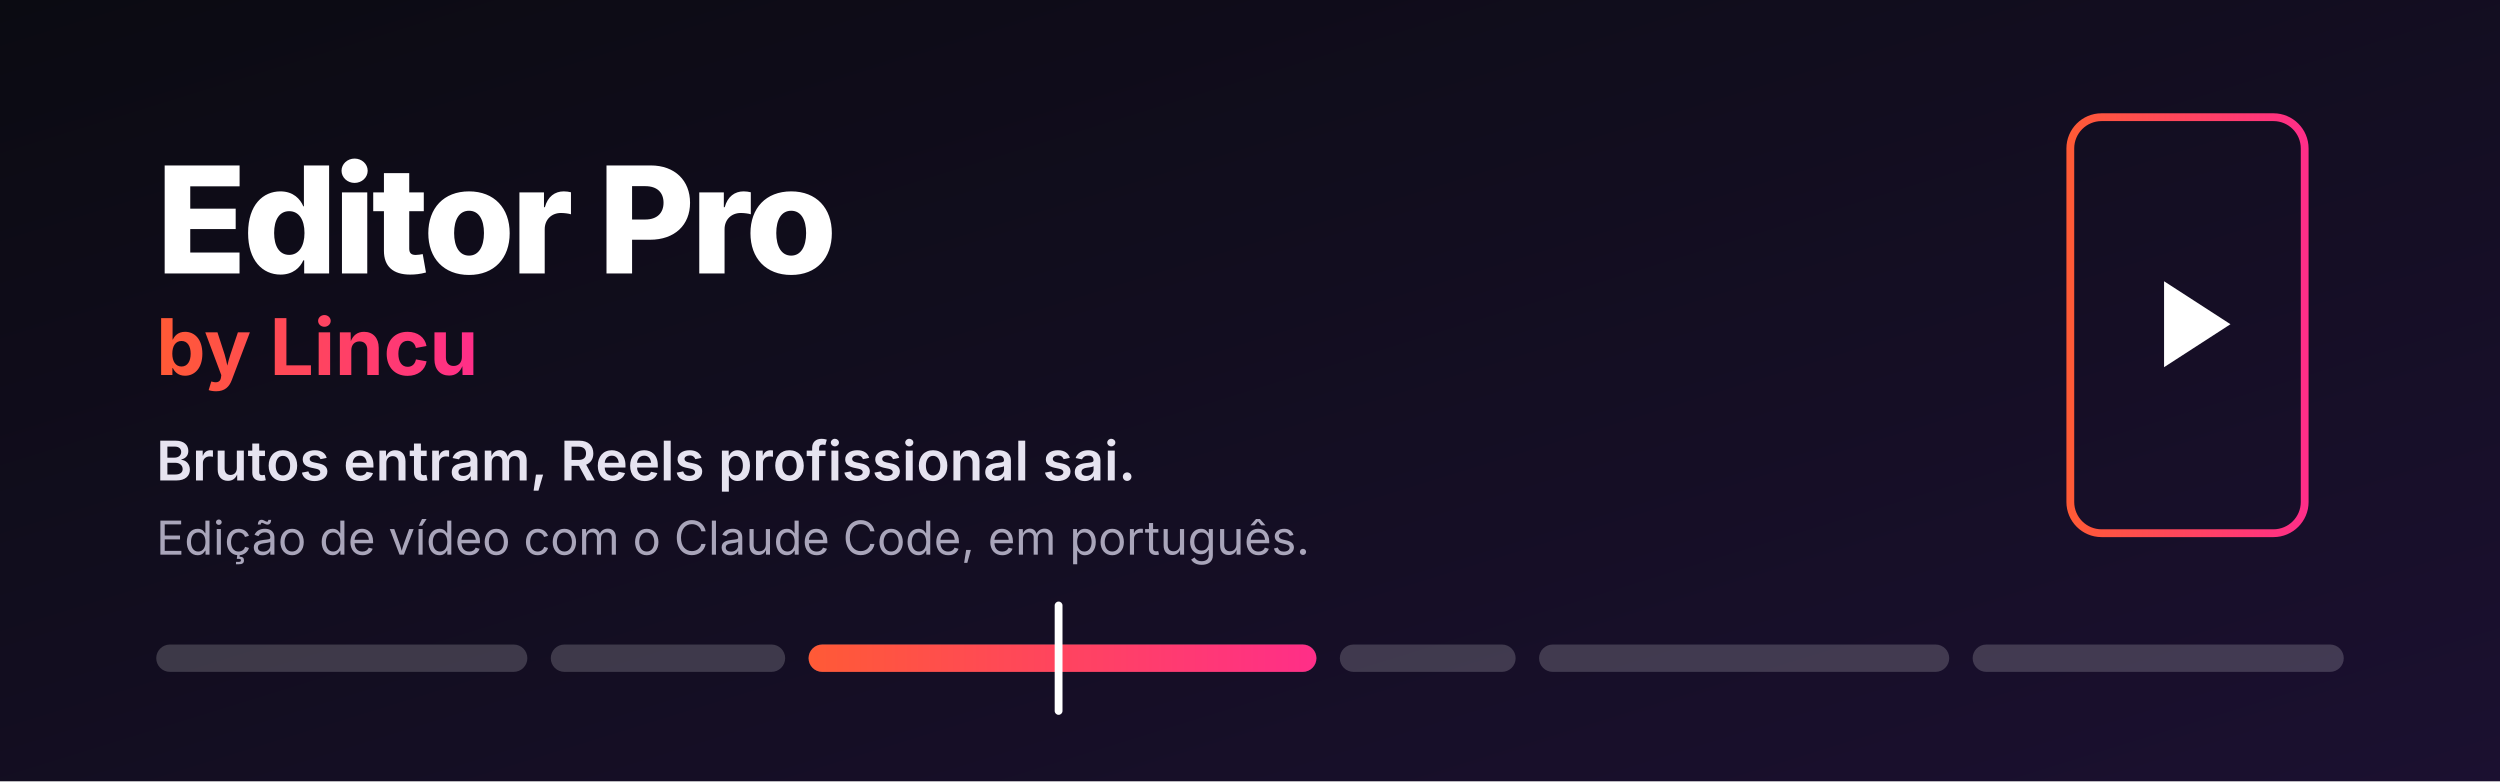
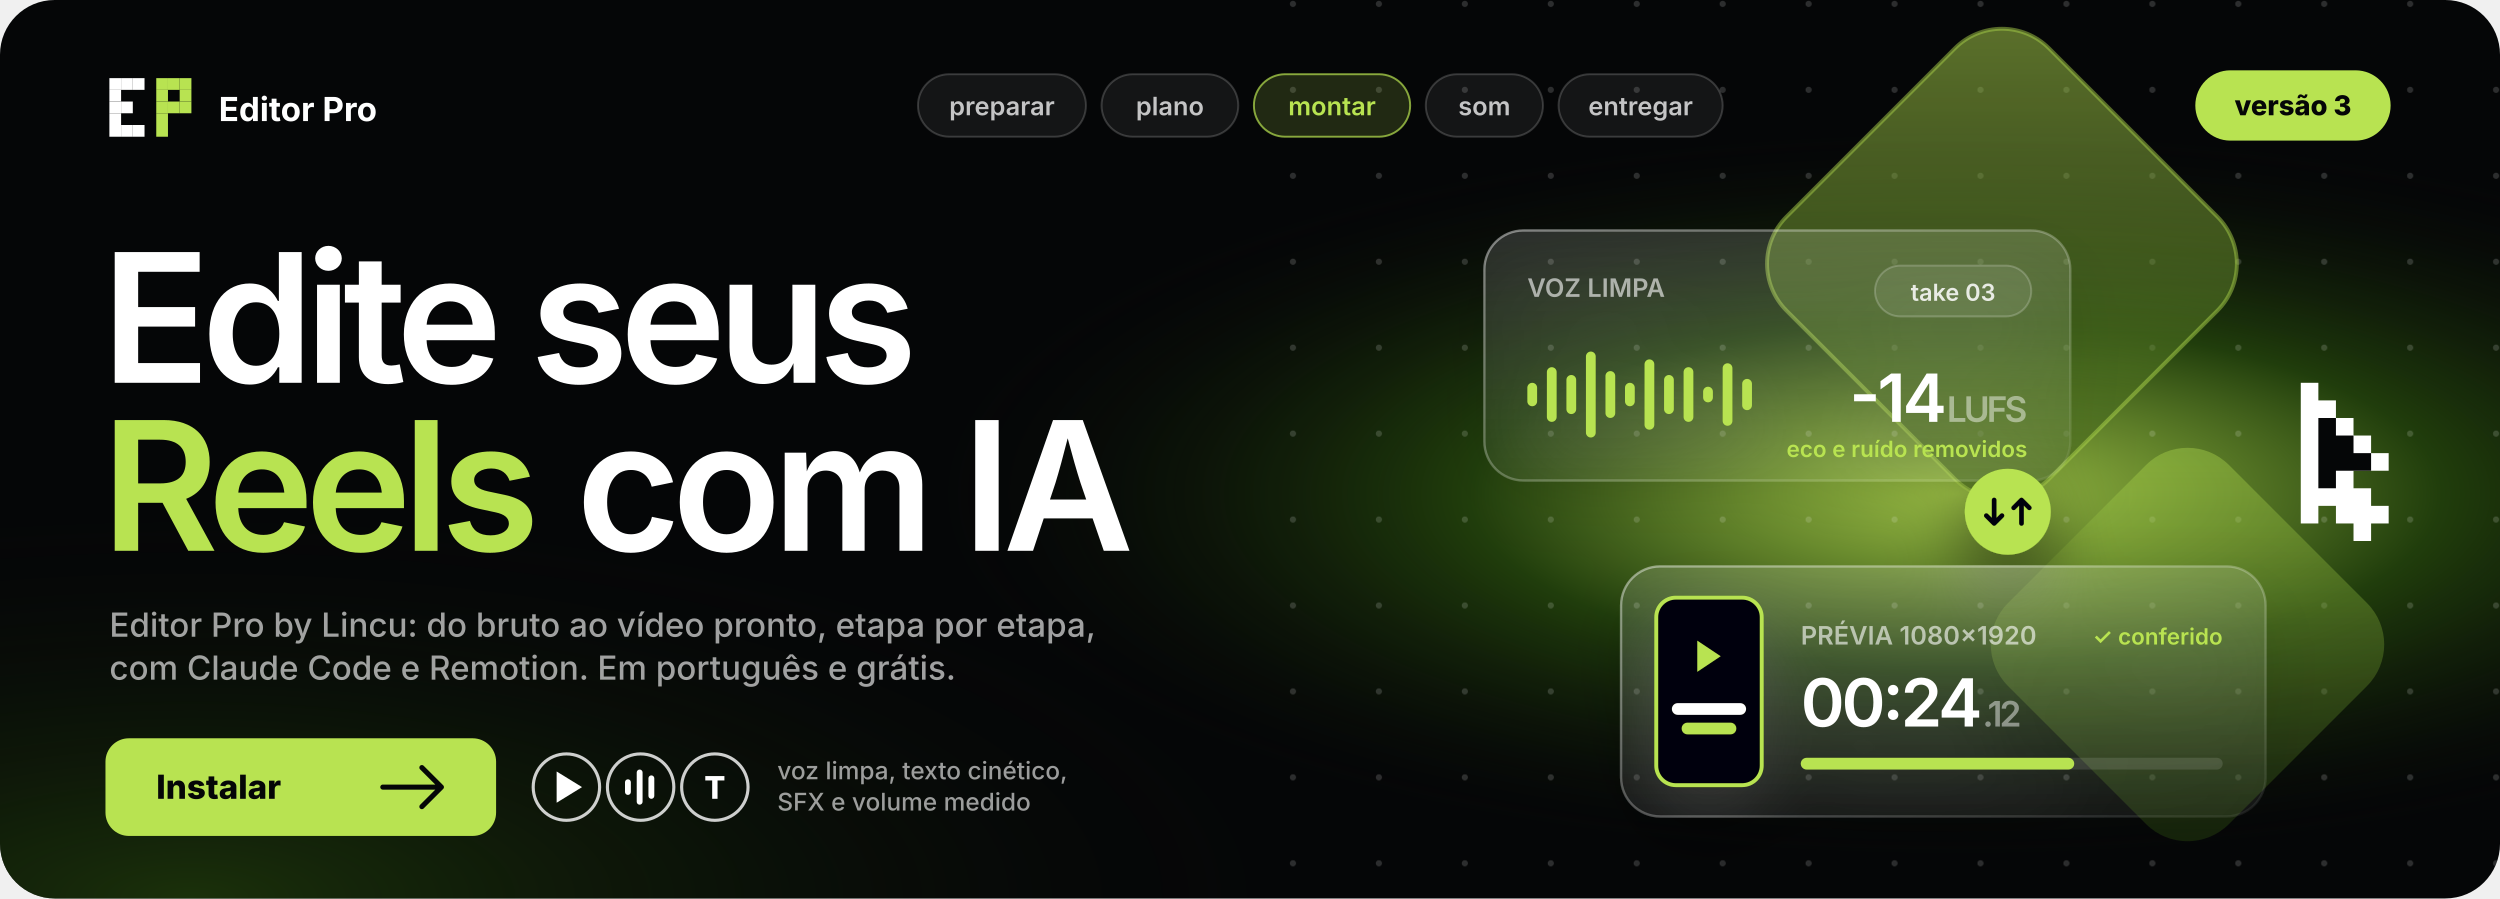
- <svg xmlns="http://www.w3.org/2000/svg" width="1280" height="400" viewBox="0 0 1280 400" role="img" aria-label="Editor Pro by Lincu">
+ <svg xmlns="http://www.w3.org/2000/svg" width="1280" height="460" viewBox="0 0 1280 460" role="img" aria-label="Editor Pro by Lincu">
  <defs>
-     <linearGradient id="bg" x1="0" y1="0" x2="1" y2="1">
-       <stop offset="0" stop-color="#0B0B12" />
-       <stop offset="1" stop-color="#1B1030" />
+     <radialGradient id="glow" cx="0.78" cy="0.55" r="0.55">
+       <stop offset="0" stop-color="#B8E351" stop-opacity="0.85" />
+       <stop offset="0.35" stop-color="#23430C" stop-opacity="0.9" />
+       <stop offset="0.75" stop-color="#050607" stop-opacity="0" />
+     </radialGradient>
+     <radialGradient id="glow2" cx="0.08" cy="1" r="0.45">
+       <stop offset="0" stop-color="#23430C" stop-opacity="0.7" />
+       <stop offset="1" stop-color="#050607" stop-opacity="0" />
+     </radialGradient>
+     <linearGradient id="vidro" x1="0" y1="0" x2="0" y2="1">
+       <stop offset="0" stop-color="#FFFFFF" stop-opacity="0.14" />
+       <stop offset="1" stop-color="#FFFFFF" stop-opacity="0.04" />
    </linearGradient>
-     <linearGradient id="acc" x1="0" y1="0" x2="1" y2="0">
-       <stop offset="0" stop-color="#FF5A36" />
-       <stop offset="1" stop-color="#FF2E88" />
+     <linearGradient id="borda" x1="0" y1="0" x2="1" y2="1">
+       <stop offset="0" stop-color="#FFFFFF" stop-opacity="0.45" />
+       <stop offset="1" stop-color="#FFFFFF" stop-opacity="0.06" />
    </linearGradient>
+     <linearGradient id="cubo" x1="0" y1="0" x2="1" y2="1">
+       <stop offset="0" stop-color="#B8E351" />
+       <stop offset="1" stop-color="#23430C" />
+     </linearGradient>
+     <filter id="desfoque" x="-50%" y="-50%" width="200%" height="200%">
+       <feGaussianBlur stdDeviation="22" />
+     </filter>
+     <filter id="sombra" x="-20%" y="-20%" width="140%" height="160%">
+       <feDropShadow dx="0" dy="18" stdDeviation="18" flood-color="#000000" flood-opacity="0.55" />
+     </filter>
+     <pattern id="pontos" width="44" height="44" patternUnits="userSpaceOnUse">
+       <circle cx="2" cy="2" r="1.6" fill="#FFFFFF" fill-opacity="0.16" />
+     </pattern>
+     <clipPath id="quadro">
+       <rect width="1280" height="460" rx="28" />
+     </clipPath>
  </defs>
-   <rect width="1280" height="400" fill="url(#bg)" />
-   <g opacity="0.18" fill="#FFFFFF">
-     <rect x="80" y="330" width="190" height="14" rx="7" />
-     <rect x="282" y="330" width="120" height="14" rx="7" />
-     <rect x="414" y="330" width="260" height="14" rx="7" />
-     <rect x="686" y="330" width="90" height="14" rx="7" />
-     <rect x="788" y="330" width="210" height="14" rx="7" />
-     <rect x="1010" y="330" width="190" height="14" rx="7" />
+   <g clip-path="url(#quadro)">
+     <rect width="1280" height="460" fill="#050607" />
+     <rect width="1280" height="460" fill="url(#glow2)" />
+     <rect width="1280" height="460" fill="url(#glow)" />
+     <rect x="640" y="0" width="640" height="460" fill="url(#pontos)" />
+     <g opacity="0.9">
+       <rect x="930" y="40" width="190" height="190" rx="34" fill="url(#cubo)" transform="rotate(45 1025 135)" opacity="0.55" />
+       <rect x="1040" y="250" width="160" height="160" rx="30" fill="url(#cubo)" transform="rotate(45 1120 330)" opacity="0.45" />
+       <rect x="930" y="40" width="190" height="190" rx="34" fill="none" stroke="#B8E351" stroke-opacity="0.5" stroke-width="2" transform="rotate(45 1025 135)" />
+     </g>
+     <g font-family="Inter, 'Segoe UI', Helvetica, Arial, sans-serif">
+       <g transform="translate(56 40)" fill="#FFFFFF">
+         <rect x="0" y="0" width="6" height="6" />
+         <rect x="6" y="0" width="6" height="6" />
+         <rect x="12" y="0" width="6" height="6" />
+         <rect x="0" y="6" width="6" height="6" />
+         <rect x="0" y="12" width="6" height="6" />
+         <rect x="6" y="12" width="6" height="6" />
+         <rect x="0" y="18" width="6" height="6" />
+         <rect x="0" y="24" width="6" height="6" />
+         <rect x="6" y="24" width="6" height="6" />
+         <rect x="12" y="24" width="6" height="6" />
+         <rect x="24" y="0" width="6" height="6" fill="#B8E351" />
+         <rect x="30" y="0" width="6" height="6" fill="#B8E351" />
+         <rect x="36" y="0" width="6" height="6" fill="#B8E351" />
+         <rect x="24" y="6" width="6" height="6" fill="#B8E351" />
+         <rect x="36" y="6" width="6" height="6" fill="#B8E351" />
+         <rect x="24" y="12" width="6" height="6" fill="#B8E351" />
+         <rect x="30" y="12" width="6" height="6" fill="#B8E351" />
+         <rect x="36" y="12" width="6" height="6" fill="#B8E351" />
+         <rect x="24" y="18" width="6" height="6" fill="#B8E351" />
+         <rect x="24" y="24" width="6" height="6" fill="#B8E351" />
+       </g>
+       <text x="112" y="62" fill="#FFFFFF" font-size="17" font-weight="700">Editor Pro</text>
+       <g font-size="13" font-weight="600" fill="#FFFFFF" fill-opacity="0.75" text-anchor="middle">
+         <rect x="470" y="38" width="86" height="32" rx="16" fill="#FFFFFF" fill-opacity="0.06" stroke="#FFFFFF" stroke-opacity="0.18" />
+         <text x="513" y="59">preparar</text>
+         <rect x="564" y="38" width="70" height="32" rx="16" fill="#FFFFFF" fill-opacity="0.06" stroke="#FFFFFF" stroke-opacity="0.18" />
+         <text x="599" y="59">plano</text>
+         <rect x="642" y="38" width="80" height="32" rx="16" fill="#B8E351" fill-opacity="0.16" stroke="#B8E351" stroke-opacity="0.7" />
+         <text x="682" y="59" fill="#B8E351" fill-opacity="1">montar</text>
+         <rect x="730" y="38" width="60" height="32" rx="16" fill="#FFFFFF" fill-opacity="0.06" stroke="#FFFFFF" stroke-opacity="0.18" />
+         <text x="760" y="59">som</text>
+         <rect x="798" y="38" width="84" height="32" rx="16" fill="#FFFFFF" fill-opacity="0.06" stroke="#FFFFFF" stroke-opacity="0.18" />
+         <text x="840" y="59">entregar</text>
+       </g>
+       <rect x="1124" y="36" width="100" height="36" rx="18" fill="#B8E351" />
+       <text x="1174" y="59" text-anchor="middle" fill="#050607" font-size="14" font-weight="800">versão 3</text>
+     </g>
+     <g font-family="Inter, 'Segoe UI', Helvetica, Arial, sans-serif">
+       <text x="52" y="196" fill="#FFFFFF" font-size="92" font-weight="600" letter-spacing="-4.5">Edite seus</text>
+       <text x="52" y="282" fill="#B8E351" font-size="92" font-weight="600" letter-spacing="-4.5">Reels <tspan fill="#FFFFFF">com IA</tspan>
+       </text>
+       <text x="56" y="326" fill="#FFFFFF" fill-opacity="0.62" font-size="17" font-weight="500">Editor Pro by Lincu: do bruto ao vídeo pronto, etapa por etapa,</text>
+       <text x="56" y="348" fill="#FFFFFF" fill-opacity="0.62" font-size="17" font-weight="500">com Claude Code e Remotion. Em português e grátis.</text>
+       <rect x="54" y="378" width="200" height="50" rx="12" fill="#B8E351" />
+       <text x="80" y="409" fill="#050607" font-size="17" font-weight="800">Instalar</text>
+       <path d="M196 403 H226 M216 393 L226 403 L216 413" stroke="#050607" stroke-width="2.6" fill="none" stroke-linecap="round" stroke-linejoin="round" />
+       <g fill="none" stroke="#FFFFFF" stroke-opacity="0.8" stroke-width="1.6">
+         <circle cx="290" cy="403" r="17" />
+         <circle cx="328" cy="403" r="17" />
+         <circle cx="366" cy="403" r="17" />
+       </g>
+       <path d="M285 395 L298 403 L285 411 Z" fill="#FFFFFF" />
+       <g fill="#FFFFFF">
+         <rect x="320" y="399" width="3" height="8" rx="1.5" />
+         <rect x="326" y="394" width="3" height="18" rx="1.5" />
+         <rect x="332" y="397" width="3" height="12" rx="1.5" />
+       </g>
+       <text x="366" y="409" text-anchor="middle" fill="#FFFFFF" font-size="16" font-weight="800">T</text>
+       <text x="398" y="399" fill="#FFFFFF" fill-opacity="0.6" font-size="12.5" font-weight="500">voz limpa, texto cinético,</text>
+       <text x="398" y="415" fill="#FFFFFF" fill-opacity="0.6" font-size="12.5" font-weight="500">SFX e volume medido</text>
+     </g>
+     <g font-family="Inter, 'Segoe UI', Helvetica, Arial, sans-serif" filter="url(#sombra)">
+       <g transform="translate(760 118)">
+         <rect width="300" height="128" rx="20" fill="url(#vidro)" stroke="url(#borda)" stroke-width="1.2" />
+         <text x="22" y="34" fill="#FFFFFF" fill-opacity="0.6" font-size="13" font-weight="600">VOZ LIMPA</text>
+         <rect x="200" y="18" width="80" height="26" rx="13" fill="#FFFFFF" fill-opacity="0.08" stroke="#FFFFFF" stroke-opacity="0.2" />
+         <text x="240" y="36" text-anchor="middle" fill="#FFFFFF" fill-opacity="0.85" font-size="12" font-weight="600">take 03</text>
+         <g fill="#B8E351">
+           <rect x="22" y="78" width="5" height="12" rx="2.5" />
+           <rect x="32" y="70" width="5" height="28" rx="2.5" />
+           <rect x="42" y="74" width="5" height="20" rx="2.5" />
+           <rect x="52" y="62" width="5" height="44" rx="2.5" />
+           <rect x="62" y="72" width="5" height="24" rx="2.5" />
+           <rect x="72" y="78" width="5" height="12" rx="2.5" />
+           <rect x="82" y="66" width="5" height="36" rx="2.5" />
+           <rect x="92" y="74" width="5" height="20" rx="2.5" />
+           <rect x="102" y="70" width="5" height="28" rx="2.5" />
+           <rect x="112" y="80" width="5" height="8" rx="2.5" />
+           <rect x="122" y="68" width="5" height="32" rx="2.5" />
+           <rect x="132" y="76" width="5" height="16" rx="2.5" />
+         </g>
+         <text x="278" y="98" text-anchor="end" fill="#FFFFFF" font-size="34" font-weight="600" letter-spacing="-1.5">-14<tspan fill="#FFFFFF" fill-opacity="0.45" font-size="18"> LUFS</tspan>
+         </text>
+         <text x="278" y="116" text-anchor="end" fill="#B8E351" font-size="11.5" font-weight="600">eco e ruído removidos</text>
+       </g>
+       <g transform="translate(1028 262)">
+         <circle r="22" fill="#B8E351" />
+         <path d="M-7 -6 V6 M-11 2 L-7 6 L-3 2 M7 6 V-6 M3 -2 L7 -6 L11 -2" stroke="#050607" stroke-width="2.4" fill="none" stroke-linecap="round" stroke-linejoin="round" />
+       </g>
+       <g transform="translate(830 290)">
+         <rect width="330" height="128" rx="20" fill="url(#vidro)" stroke="url(#borda)" stroke-width="1.2" />
+         <rect x="18" y="16" width="54" height="96" rx="10" fill="#050607" stroke="#B8E351" stroke-width="2" />
+         <rect x="26" y="70" width="38" height="6" rx="3" fill="#FFFFFF" />
+         <rect x="31" y="80" width="28" height="6" rx="3" fill="#B8E351" />
+         <path d="M39 38 L51 46 L39 54 Z" fill="#B8E351" />
+         <text x="92" y="40" fill="#FFFFFF" fill-opacity="0.6" font-size="13" font-weight="600">PRÉVIA 1080×1920</text>
+         <text x="92" y="82" fill="#FFFFFF" font-size="34" font-weight="600" letter-spacing="-1.5">00:24<tspan fill="#FFFFFF" fill-opacity="0.45" font-size="18">.12</tspan>
+         </text>
+         <rect x="92" y="98" width="216" height="6" rx="3" fill="#FFFFFF" fill-opacity="0.12" />
+         <rect x="92" y="98" width="140" height="6" rx="3" fill="#B8E351" />
+         <text x="308" y="40" text-anchor="end" fill="#B8E351" font-size="11.5" font-weight="600">✓ conferido</text>
+       </g>
+     </g>
+     <g transform="translate(1178 196) scale(1.5)">
+       <path d="M0 0 h6 v6 h6 v6 h6 v6 h6 v6 h6 v6 h-12 v6 h6 v6 h6 v6 h-6 v6 h-6 v-6 h-6 v-6 h-6 v6 h-6 z" fill="#FFFFFF" />
+       <path d="M6 12 h6 v6 h6 v6 h6 v6 h-12 v6 h-6 z" fill="#050607" />
+     </g>
  </g>
-   <rect x="414" y="330" width="260" height="14" rx="7" fill="url(#acc)" />
-   <rect x="540" y="308" width="4" height="58" rx="2" fill="#FFFFFF" />
-   <g transform="translate(1060 60)">
-     <rect width="120" height="213" rx="16" fill="none" stroke="url(#acc)" stroke-width="4" />
-     <path d="M48 84 L82 106 L48 128 Z" fill="#FFFFFF" />
-   </g>
-   <text x="80" y="140" fill="#FFFFFF" font-family="Inter, Segoe UI, Helvetica, Arial, sans-serif" font-size="76" font-weight="800" letter-spacing="-2">Editor Pro</text>
-   <text x="80" y="192" fill="url(#acc)" font-family="Inter, Segoe UI, Helvetica, Arial, sans-serif" font-size="40" font-weight="700">by Lincu</text>
-   <text x="80" y="246" fill="#E6E3F0" font-family="Inter, Segoe UI, Helvetica, Arial, sans-serif" font-size="28" font-weight="600">Brutos entram, Reels profissional sai.</text>
-   <text x="80" y="284" fill="#A9A5BA" font-family="Inter, Segoe UI, Helvetica, Arial, sans-serif" font-size="24">Edição de vídeo com o Claude Code, em português.</text>
</svg>
